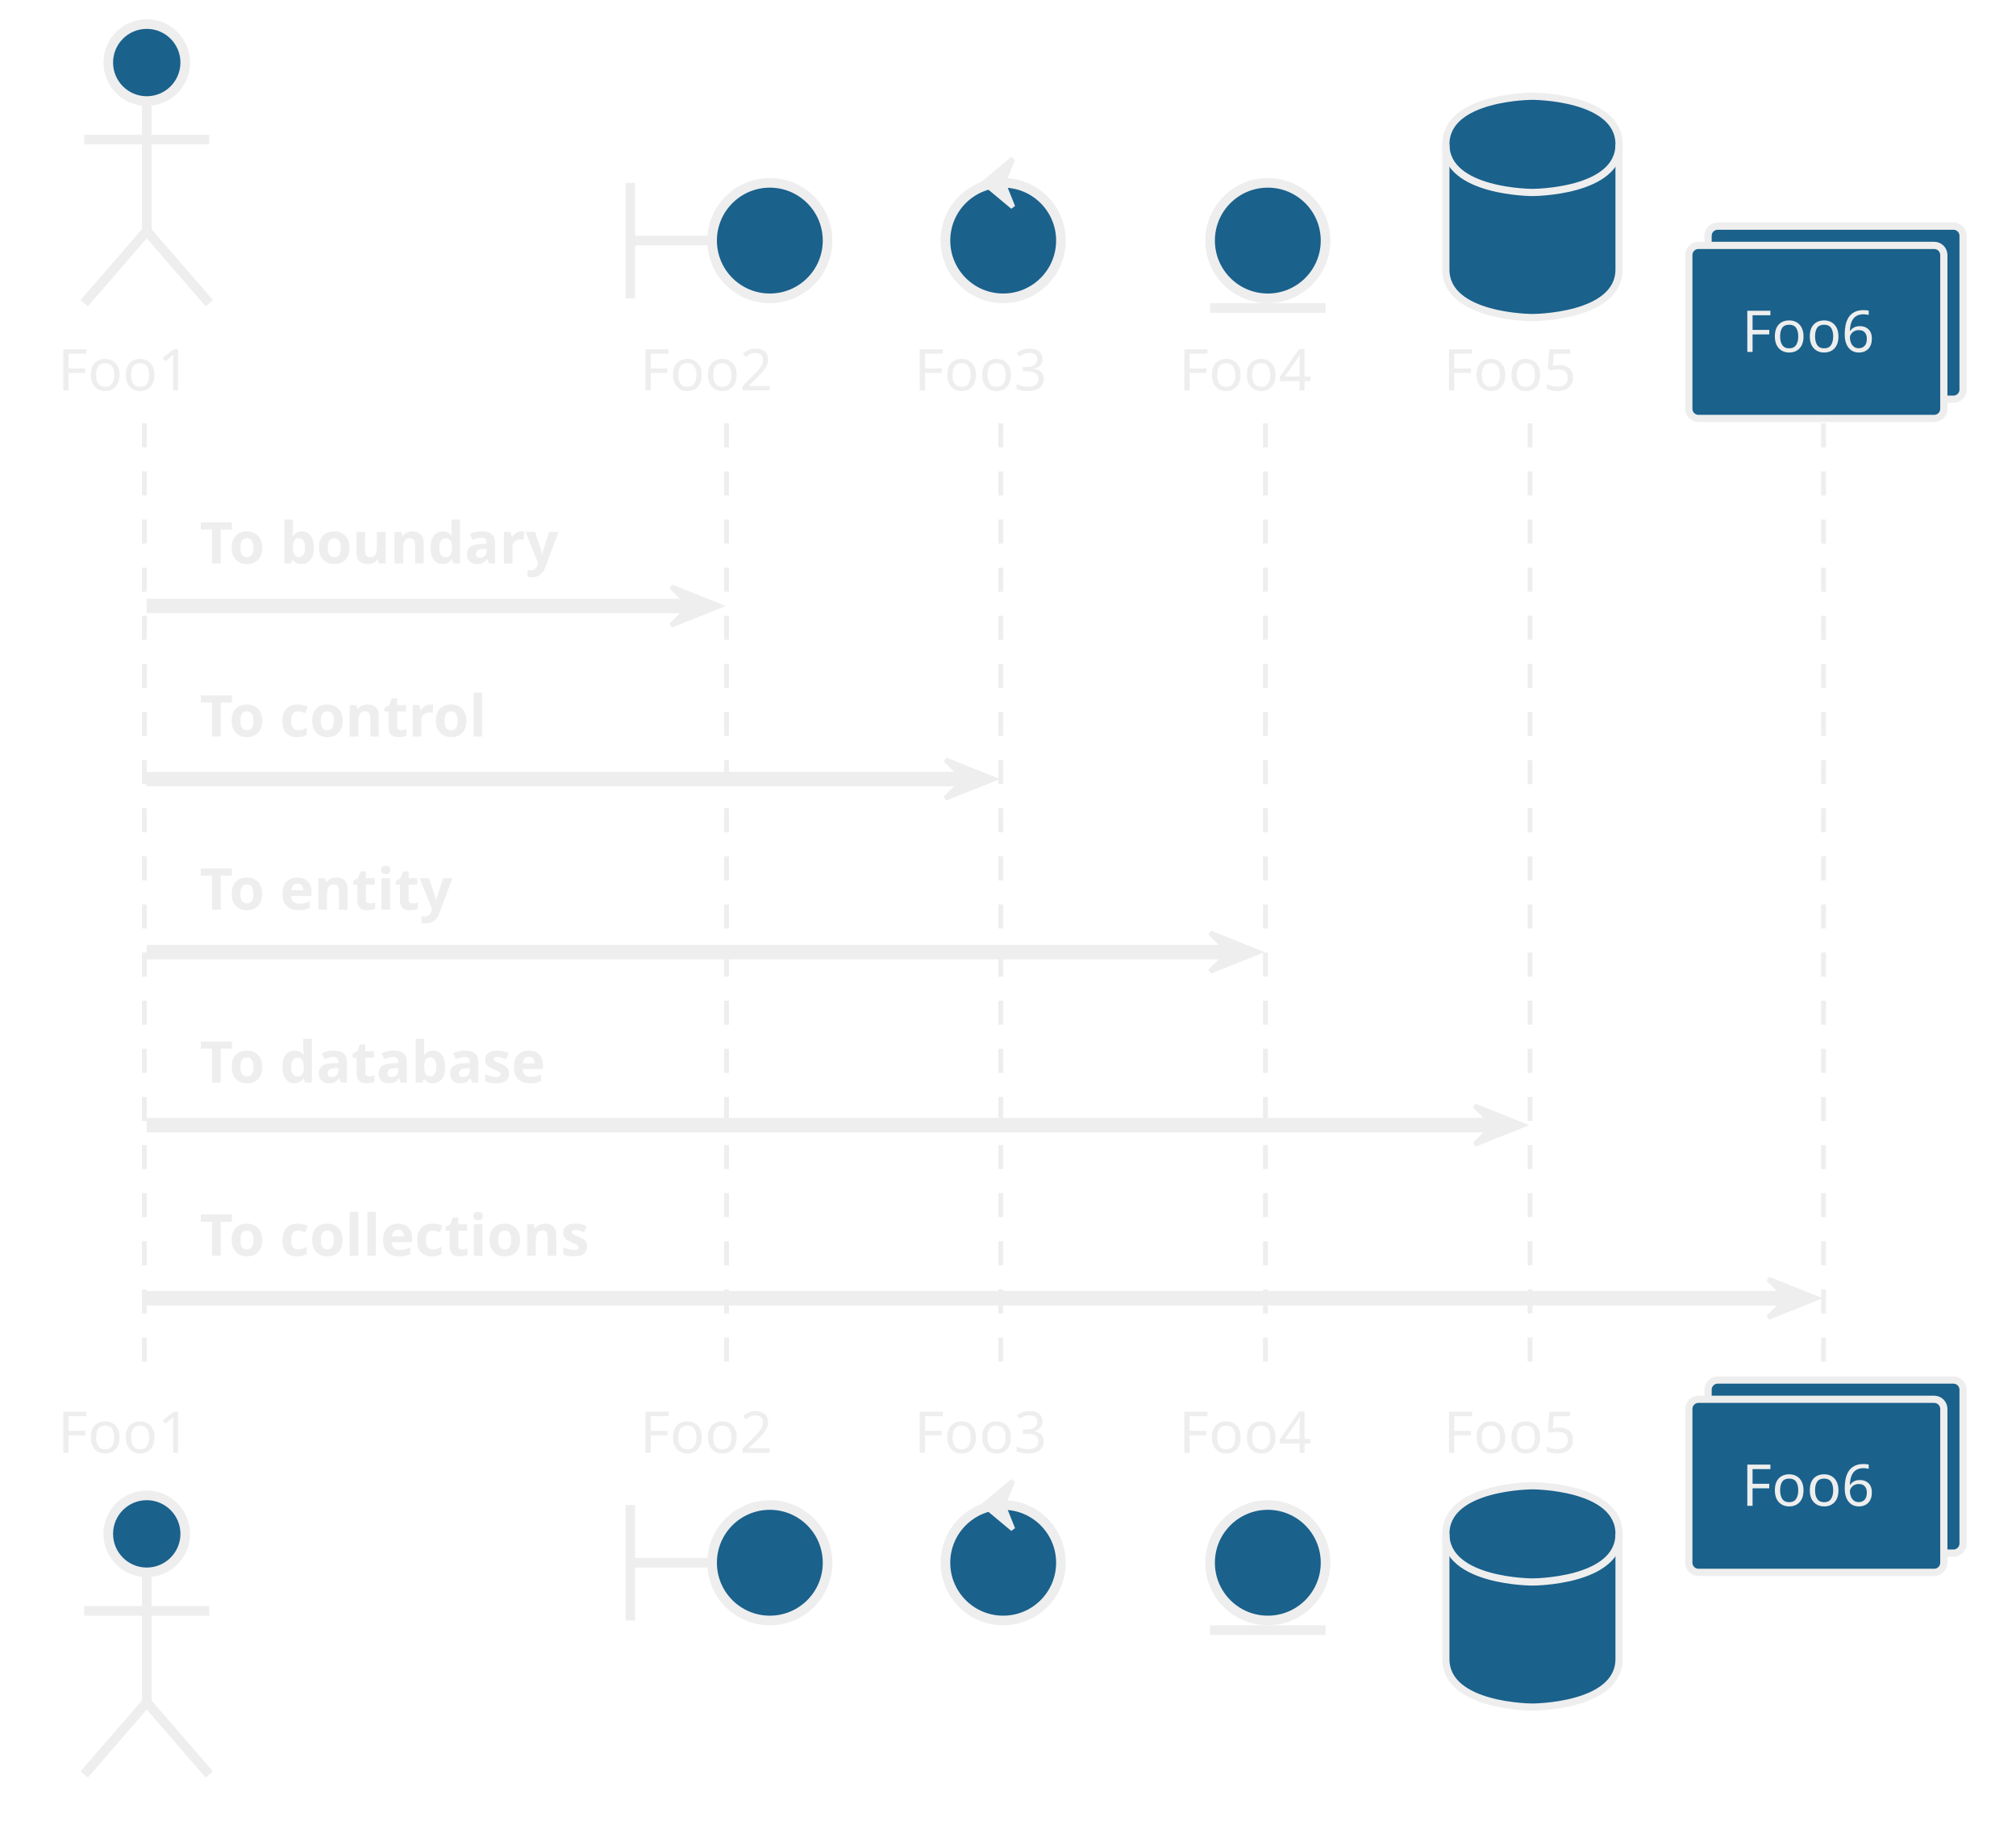
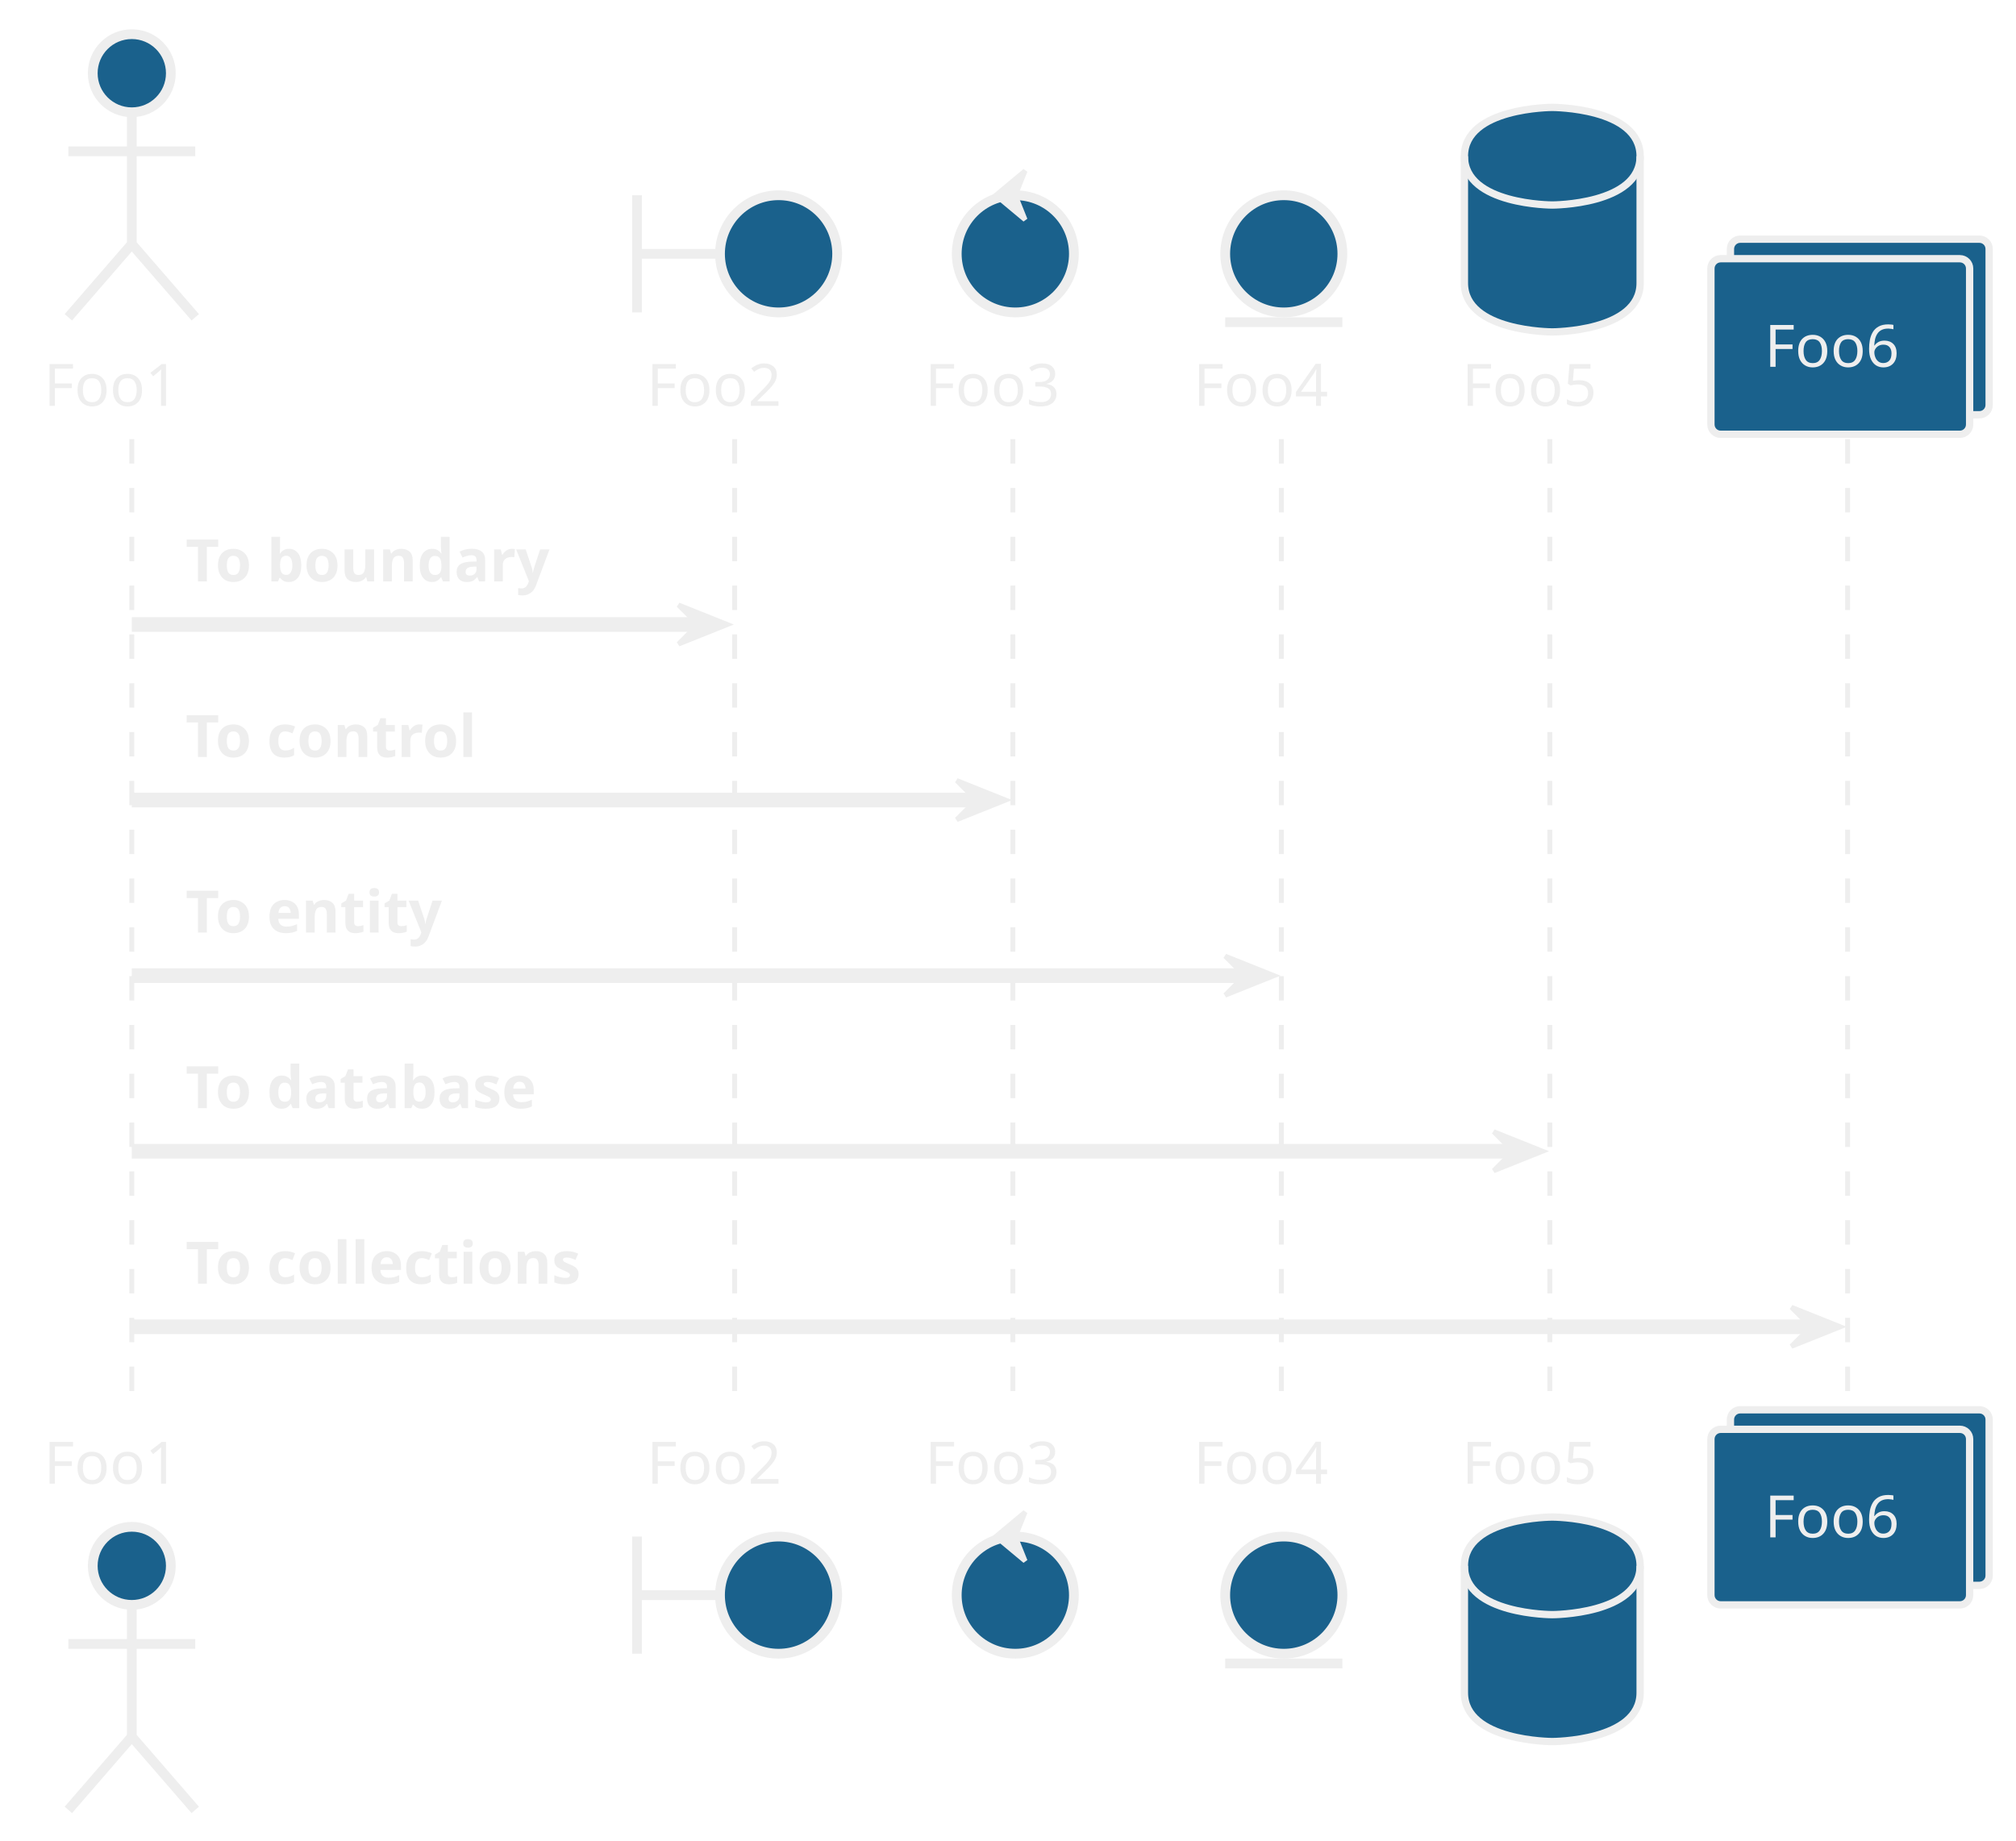
- <svg xmlns="http://www.w3.org/2000/svg" contentScriptType="application/ecmascript" contentStyleType="text/css" height="380px" preserveAspectRatio="none" style="width:419px;height:380px;" version="1.1" viewBox="0 0 419 380" width="419px" zoomAndPan="magnify">
+ <svg xmlns="http://www.w3.org/2000/svg" contentScriptType="application/ecmascript" contentStyleType="text/css" height="377px" preserveAspectRatio="none" style="width:413px;height:377px;background:#FFFFFF;" version="1.1" viewBox="0 0 413 377" width="413px" zoomAndPan="magnify">
  <defs />
  <g>
-     <line style="stroke: #EEEEEE; stroke-width: 1.0; stroke-dasharray: 5.0,5.0;" x1="30" x2="30" y1="87.969" y2="287.812" />
-     <line style="stroke: #EEEEEE; stroke-width: 1.0; stroke-dasharray: 5.0,5.0;" x1="151" x2="151" y1="87.969" y2="287.812" />
-     <line style="stroke: #EEEEEE; stroke-width: 1.0; stroke-dasharray: 5.0,5.0;" x1="208" x2="208" y1="87.969" y2="287.812" />
-     <line style="stroke: #EEEEEE; stroke-width: 1.0; stroke-dasharray: 5.0,5.0;" x1="263" x2="263" y1="87.969" y2="287.812" />
-     <line style="stroke: #EEEEEE; stroke-width: 1.0; stroke-dasharray: 5.0,5.0;" x1="318" x2="318" y1="87.969" y2="287.812" />
-     <line style="stroke: #EEEEEE; stroke-width: 1.0; stroke-dasharray: 5.0,5.0;" x1="379" x2="379" y1="87.969" y2="287.812" />
-     <text fill="#EEEEEE" font-family="sans-serif" font-size="12" lengthAdjust="spacingAndGlyphs" textLength="31" x="12" y="81.139">Foo1</text>
-     <ellipse cx="30.5" cy="13" fill="#1A618C" rx="8" ry="8" style="stroke: #EEEEEE; stroke-width: 2.0;" />
-     <path d="M30.5,21 L30.5,48 M17.5,29 L43.5,29 M30.5,48 L17.5,63 M30.5,48 L43.5,63 " fill="none" style="stroke: #EEEEEE; stroke-width: 2.0;" />
-     <text fill="#EEEEEE" font-family="sans-serif" font-size="12" lengthAdjust="spacingAndGlyphs" textLength="31" x="12" y="301.951">Foo1</text>
-     <ellipse cx="30.5" cy="318.781" fill="#1A618C" rx="8" ry="8" style="stroke: #EEEEEE; stroke-width: 2.0;" />
-     <path d="M30.5,326.781 L30.5,353.781 M17.5,334.781 L43.5,334.781 M30.5,353.781 L17.5,368.781 M30.5,353.781 L43.5,368.781 " fill="none" style="stroke: #EEEEEE; stroke-width: 2.0;" />
-     <text fill="#EEEEEE" font-family="sans-serif" font-size="12" lengthAdjust="spacingAndGlyphs" textLength="31" x="133" y="81.139">Foo2</text>
-     <path d="M131,38 L131,62 M131,50 L148,50 " fill="none" style="stroke: #EEEEEE; stroke-width: 2.0;" />
-     <ellipse cx="160" cy="50" fill="#1A618C" rx="12" ry="12" style="stroke: #EEEEEE; stroke-width: 2.0;" />
-     <text fill="#EEEEEE" font-family="sans-serif" font-size="12" lengthAdjust="spacingAndGlyphs" textLength="31" x="133" y="301.951">Foo2</text>
-     <path d="M131,312.781 L131,336.781 M131,324.781 L148,324.781 " fill="none" style="stroke: #EEEEEE; stroke-width: 2.0;" />
-     <ellipse cx="160" cy="324.781" fill="#1A618C" rx="12" ry="12" style="stroke: #EEEEEE; stroke-width: 2.0;" />
-     <text fill="#EEEEEE" font-family="sans-serif" font-size="12" lengthAdjust="spacingAndGlyphs" textLength="31" x="190" y="81.139">Foo3</text>
-     <ellipse cx="208.5" cy="50" fill="#1A618C" rx="12" ry="12" style="stroke: #EEEEEE; stroke-width: 2.0;" />
-     <polygon fill="#EEEEEE" points="204.5,38,210.5,33,208.5,38,210.5,43,204.5,38" style="stroke: #EEEEEE; stroke-width: 1.0;" />
-     <text fill="#EEEEEE" font-family="sans-serif" font-size="12" lengthAdjust="spacingAndGlyphs" textLength="31" x="190" y="301.951">Foo3</text>
-     <ellipse cx="208.5" cy="324.781" fill="#1A618C" rx="12" ry="12" style="stroke: #EEEEEE; stroke-width: 2.0;" />
-     <polygon fill="#EEEEEE" points="204.5,312.781,210.5,307.781,208.5,312.781,210.5,317.781,204.5,312.781" style="stroke: #EEEEEE; stroke-width: 1.0;" />
-     <text fill="#EEEEEE" font-family="sans-serif" font-size="12" lengthAdjust="spacingAndGlyphs" textLength="31" x="245" y="81.139">Foo4</text>
-     <ellipse cx="263.5" cy="50" fill="#1A618C" rx="12" ry="12" style="stroke: #EEEEEE; stroke-width: 2.0;" />
-     <line style="stroke: #EEEEEE; stroke-width: 2.0;" x1="251.5" x2="275.5" y1="64" y2="64" />
-     <text fill="#EEEEEE" font-family="sans-serif" font-size="12" lengthAdjust="spacingAndGlyphs" textLength="31" x="245" y="301.951">Foo4</text>
-     <ellipse cx="263.5" cy="324.781" fill="#1A618C" rx="12" ry="12" style="stroke: #EEEEEE; stroke-width: 2.0;" />
-     <line style="stroke: #EEEEEE; stroke-width: 2.0;" x1="251.5" x2="275.5" y1="338.781" y2="338.781" />
-     <text fill="#EEEEEE" font-family="sans-serif" font-size="12" lengthAdjust="spacingAndGlyphs" textLength="31" x="300" y="81.139">Foo5</text>
-     <path d="M300.5,30 C300.5,20 318.5,20 318.5,20 C318.5,20 336.5,20 336.5,30 L336.5,56 C336.5,66 318.5,66 318.5,66 C318.5,66 300.5,66 300.5,56 L300.5,30 " fill="#1A618C" style="stroke: #EEEEEE; stroke-width: 1.5;" />
-     <path d="M300.5,30 C300.5,40 318.5,40 318.5,40 C318.5,40 336.5,40 336.5,30 " fill="none" style="stroke: #EEEEEE; stroke-width: 1.5;" />
-     <text fill="#EEEEEE" font-family="sans-serif" font-size="12" lengthAdjust="spacingAndGlyphs" textLength="31" x="300" y="301.951">Foo5</text>
-     <path d="M300.5,318.781 C300.5,308.781 318.5,308.781 318.5,308.781 C318.5,308.781 336.5,308.781 336.5,318.781 L336.5,344.781 C336.5,354.781 318.5,354.781 318.5,354.781 C318.5,354.781 300.5,354.781 300.5,344.781 L300.5,318.781 " fill="#1A618C" style="stroke: #EEEEEE; stroke-width: 1.5;" />
-     <path d="M300.5,318.781 C300.5,328.781 318.5,328.781 318.5,328.781 C318.5,328.781 336.5,328.781 336.5,318.781 " fill="none" style="stroke: #EEEEEE; stroke-width: 1.5;" />
-     <rect fill="#1A618C" height="35.969" rx="2" ry="2" style="stroke: #EEEEEE; stroke-width: 1.5;" width="53" x="355" y="47" />
-     <rect fill="#1A618C" height="35.969" rx="2" ry="2" style="stroke: #EEEEEE; stroke-width: 1.5;" width="53" x="351" y="51" />
-     <text fill="#EEEEEE" font-family="sans-serif" font-size="12" lengthAdjust="spacingAndGlyphs" textLength="31" x="362" y="73.139">Foo6</text>
-     <rect fill="#1A618C" height="35.969" rx="2" ry="2" style="stroke: #EEEEEE; stroke-width: 1.5;" width="53" x="355" y="286.812" />
-     <rect fill="#1A618C" height="35.969" rx="2" ry="2" style="stroke: #EEEEEE; stroke-width: 1.5;" width="53" x="351" y="290.812" />
-     <text fill="#EEEEEE" font-family="sans-serif" font-size="12" lengthAdjust="spacingAndGlyphs" textLength="31" x="362" y="312.951">Foo6</text>
-     <polygon fill="#EEEEEE" points="139.5,121.938,149.5,125.938,139.5,129.938,143.5,125.938" style="stroke: #EEEEEE; stroke-width: 1.0;" />
-     <line style="stroke: #EEEEEE; stroke-width: 3.0;" x1="30.5" x2="145.5" y1="125.938" y2="125.938" />
-     <text fill="#EEEEEE" font-family="sans-serif" font-size="12" font-weight="bold" lengthAdjust="spacingAndGlyphs" textLength="89" x="41.5" y="117.107">To boundary</text>
-     <polygon fill="#EEEEEE" points="196.5,157.906,206.5,161.906,196.5,165.906,200.5,161.906" style="stroke: #EEEEEE; stroke-width: 1.0;" />
-     <line style="stroke: #EEEEEE; stroke-width: 3.0;" x1="30.5" x2="202.5" y1="161.906" y2="161.906" />
-     <text fill="#EEEEEE" font-family="sans-serif" font-size="12" font-weight="bold" lengthAdjust="spacingAndGlyphs" textLength="71" x="41.5" y="153.076">To control</text>
-     <polygon fill="#EEEEEE" points="251.5,193.875,261.5,197.875,251.5,201.875,255.5,197.875" style="stroke: #EEEEEE; stroke-width: 1.0;" />
-     <line style="stroke: #EEEEEE; stroke-width: 3.0;" x1="30.5" x2="257.5" y1="197.875" y2="197.875" />
-     <text fill="#EEEEEE" font-family="sans-serif" font-size="12" font-weight="bold" lengthAdjust="spacingAndGlyphs" textLength="63" x="41.5" y="189.045">To entity</text>
-     <polygon fill="#EEEEEE" points="306.5,229.844,316.5,233.844,306.5,237.844,310.5,233.844" style="stroke: #EEEEEE; stroke-width: 1.0;" />
-     <line style="stroke: #EEEEEE; stroke-width: 3.0;" x1="30.5" x2="312.5" y1="233.844" y2="233.844" />
-     <text fill="#EEEEEE" font-family="sans-serif" font-size="12" font-weight="bold" lengthAdjust="spacingAndGlyphs" textLength="89" x="41.5" y="225.014">To database</text>
-     <polygon fill="#EEEEEE" points="367.5,265.812,377.5,269.812,367.5,273.812,371.5,269.812" style="stroke: #EEEEEE; stroke-width: 1.0;" />
-     <line style="stroke: #EEEEEE; stroke-width: 3.0;" x1="30.5" x2="373.5" y1="269.812" y2="269.812" />
-     <text fill="#EEEEEE" font-family="sans-serif" font-size="12" font-weight="bold" lengthAdjust="spacingAndGlyphs" textLength="97" x="41.5" y="260.982">To collections</text>
+     <line style="stroke:#EEEEEE;stroke-width:1.0;stroke-dasharray:5.0,5.0;" x1="27" x2="27" y1="89.969" y2="289.812" />
+     <line style="stroke:#EEEEEE;stroke-width:1.0;stroke-dasharray:5.0,5.0;" x1="150.5" x2="150.5" y1="89.969" y2="289.812" />
+     <line style="stroke:#EEEEEE;stroke-width:1.0;stroke-dasharray:5.0,5.0;" x1="207.5" x2="207.5" y1="89.969" y2="289.812" />
+     <line style="stroke:#EEEEEE;stroke-width:1.0;stroke-dasharray:5.0,5.0;" x1="262.5" x2="262.5" y1="89.969" y2="289.812" />
+     <line style="stroke:#EEEEEE;stroke-width:1.0;stroke-dasharray:5.0,5.0;" x1="317.5" x2="317.5" y1="89.969" y2="289.812" />
+     <line style="stroke:#EEEEEE;stroke-width:1.0;stroke-dasharray:5.0,5.0;" x1="378.5" x2="378.5" y1="89.969" y2="289.812" />
+     <text fill="#EEEEEE" font-family="sans-serif" font-size="12" lengthAdjust="spacing" textLength="30" x="9" y="83.139">Foo1</text>
+     <ellipse cx="27" cy="15" fill="#1A618C" rx="8" ry="8" style="stroke:#EEEEEE;stroke-width:2.0;" />
+     <path d="M27,23 L27,50 M14,31 L40,31 M27,50 L14,65 M27,50 L40,65 " fill="none" style="stroke:#EEEEEE;stroke-width:2.0;" />
+     <text fill="#EEEEEE" font-family="sans-serif" font-size="12" lengthAdjust="spacing" textLength="30" x="9" y="303.951">Foo1</text>
+     <ellipse cx="27" cy="320.781" fill="#1A618C" rx="8" ry="8" style="stroke:#EEEEEE;stroke-width:2.0;" />
+     <path d="M27,328.781 L27,355.781 M14,336.781 L40,336.781 M27,355.781 L14,370.781 M27,355.781 L40,370.781 " fill="none" style="stroke:#EEEEEE;stroke-width:2.0;" />
+     <text fill="#EEEEEE" font-family="sans-serif" font-size="12" lengthAdjust="spacing" textLength="31" x="132.5" y="83.139">Foo2</text>
+     <path d="M130.5,40 L130.5,64 M130.5,52 L147.5,52 " fill="none" style="stroke:#EEEEEE;stroke-width:2.0;" />
+     <ellipse cx="159.5" cy="52" fill="#1A618C" rx="12" ry="12" style="stroke:#EEEEEE;stroke-width:2.0;" />
+     <text fill="#EEEEEE" font-family="sans-serif" font-size="12" lengthAdjust="spacing" textLength="31" x="132.5" y="303.951">Foo2</text>
+     <path d="M130.5,314.781 L130.5,338.781 M130.5,326.781 L147.5,326.781 " fill="none" style="stroke:#EEEEEE;stroke-width:2.0;" />
+     <ellipse cx="159.5" cy="326.781" fill="#1A618C" rx="12" ry="12" style="stroke:#EEEEEE;stroke-width:2.0;" />
+     <text fill="#EEEEEE" font-family="sans-serif" font-size="12" lengthAdjust="spacing" textLength="31" x="189.5" y="83.139">Foo3</text>
+     <ellipse cx="208" cy="52" fill="#1A618C" rx="12" ry="12" style="stroke:#EEEEEE;stroke-width:2.0;" />
+     <polygon fill="#EEEEEE" points="204,40,210,35,208,40,210,45,204,40" style="stroke:#EEEEEE;stroke-width:1.0;" />
+     <text fill="#EEEEEE" font-family="sans-serif" font-size="12" lengthAdjust="spacing" textLength="31" x="189.5" y="303.951">Foo3</text>
+     <ellipse cx="208" cy="326.781" fill="#1A618C" rx="12" ry="12" style="stroke:#EEEEEE;stroke-width:2.0;" />
+     <polygon fill="#EEEEEE" points="204,314.781,210,309.781,208,314.781,210,319.781,204,314.781" style="stroke:#EEEEEE;stroke-width:1.0;" />
+     <text fill="#EEEEEE" font-family="sans-serif" font-size="12" lengthAdjust="spacing" textLength="31" x="244.5" y="83.139">Foo4</text>
+     <ellipse cx="263" cy="52" fill="#1A618C" rx="12" ry="12" style="stroke:#EEEEEE;stroke-width:2.0;" />
+     <line style="stroke:#EEEEEE;stroke-width:2.0;" x1="251" x2="275" y1="66" y2="66" />
+     <text fill="#EEEEEE" font-family="sans-serif" font-size="12" lengthAdjust="spacing" textLength="31" x="244.5" y="303.951">Foo4</text>
+     <ellipse cx="263" cy="326.781" fill="#1A618C" rx="12" ry="12" style="stroke:#EEEEEE;stroke-width:2.0;" />
+     <line style="stroke:#EEEEEE;stroke-width:2.0;" x1="251" x2="275" y1="340.781" y2="340.781" />
+     <text fill="#EEEEEE" font-family="sans-serif" font-size="12" lengthAdjust="spacing" textLength="31" x="299.5" y="83.139">Foo5</text>
+     <path d="M300,32 C300,22 318,22 318,22 C318,22 336,22 336,32 L336,58 C336,68 318,68 318,68 C318,68 300,68 300,58 L300,32 " fill="#1A618C" style="stroke:#EEEEEE;stroke-width:1.5;" />
+     <path d="M300,32 C300,42 318,42 318,42 C318,42 336,42 336,32 " fill="none" style="stroke:#EEEEEE;stroke-width:1.5;" />
+     <text fill="#EEEEEE" font-family="sans-serif" font-size="12" lengthAdjust="spacing" textLength="31" x="299.5" y="303.951">Foo5</text>
+     <path d="M300,320.781 C300,310.781 318,310.781 318,310.781 C318,310.781 336,310.781 336,320.781 L336,346.781 C336,356.781 318,356.781 318,356.781 C318,356.781 300,356.781 300,346.781 L300,320.781 " fill="#1A618C" style="stroke:#EEEEEE;stroke-width:1.5;" />
+     <path d="M300,320.781 C300,330.781 318,330.781 318,330.781 C318,330.781 336,330.781 336,320.781 " fill="none" style="stroke:#EEEEEE;stroke-width:1.5;" />
+     <rect fill="#1A618C" height="35.969" rx="2" ry="2" style="stroke:#EEEEEE;stroke-width:1.5;" width="53" x="354.5" y="49" />
+     <rect fill="#1A618C" height="35.969" rx="2" ry="2" style="stroke:#EEEEEE;stroke-width:1.5;" width="53" x="350.5" y="53" />
+     <text fill="#EEEEEE" font-family="sans-serif" font-size="12" lengthAdjust="spacing" textLength="31" x="361.5" y="75.139">Foo6</text>
+     <rect fill="#1A618C" height="35.969" rx="2" ry="2" style="stroke:#EEEEEE;stroke-width:1.5;" width="53" x="354.5" y="288.812" />
+     <rect fill="#1A618C" height="35.969" rx="2" ry="2" style="stroke:#EEEEEE;stroke-width:1.5;" width="53" x="350.5" y="292.812" />
+     <text fill="#EEEEEE" font-family="sans-serif" font-size="12" lengthAdjust="spacing" textLength="31" x="361.5" y="314.951">Foo6</text>
+     <polygon fill="#EEEEEE" points="139,123.938,149,127.938,139,131.938,143,127.938" style="stroke:#EEEEEE;stroke-width:1.0;" />
+     <line style="stroke:#EEEEEE;stroke-width:3.0;" x1="27" x2="145" y1="127.938" y2="127.938" />
+     <text fill="#EEEEEE" font-family="sans-serif" font-size="12" font-weight="bold" lengthAdjust="spacing" textLength="92" x="38" y="119.107">To boundary</text>
+     <polygon fill="#EEEEEE" points="196,159.906,206,163.906,196,167.906,200,163.906" style="stroke:#EEEEEE;stroke-width:1.0;" />
+     <line style="stroke:#EEEEEE;stroke-width:3.0;" x1="27" x2="202" y1="163.906" y2="163.906" />
+     <text fill="#EEEEEE" font-family="sans-serif" font-size="12" font-weight="bold" lengthAdjust="spacing" textLength="76" x="38" y="155.076">To control</text>
+     <polygon fill="#EEEEEE" points="251,195.875,261,199.875,251,203.875,255,199.875" style="stroke:#EEEEEE;stroke-width:1.0;" />
+     <line style="stroke:#EEEEEE;stroke-width:3.0;" x1="27" x2="257" y1="199.875" y2="199.875" />
+     <text fill="#EEEEEE" font-family="sans-serif" font-size="12" font-weight="bold" lengthAdjust="spacing" textLength="67" x="38" y="191.045">To entity</text>
+     <polygon fill="#EEEEEE" points="306,231.844,316,235.844,306,239.844,310,235.844" style="stroke:#EEEEEE;stroke-width:1.0;" />
+     <line style="stroke:#EEEEEE;stroke-width:3.0;" x1="27" x2="312" y1="235.844" y2="235.844" />
+     <text fill="#EEEEEE" font-family="sans-serif" font-size="12" font-weight="bold" lengthAdjust="spacing" textLength="92" x="38" y="227.014">To database</text>
+     <polygon fill="#EEEEEE" points="367,267.812,377,271.812,367,275.812,371,271.812" style="stroke:#EEEEEE;stroke-width:1.0;" />
+     <line style="stroke:#EEEEEE;stroke-width:3.0;" x1="27" x2="373" y1="271.812" y2="271.812" />
+     <text fill="#EEEEEE" font-family="sans-serif" font-size="12" font-weight="bold" lengthAdjust="spacing" textLength="102" x="38" y="262.982">To collections</text>
  </g>
</svg>
